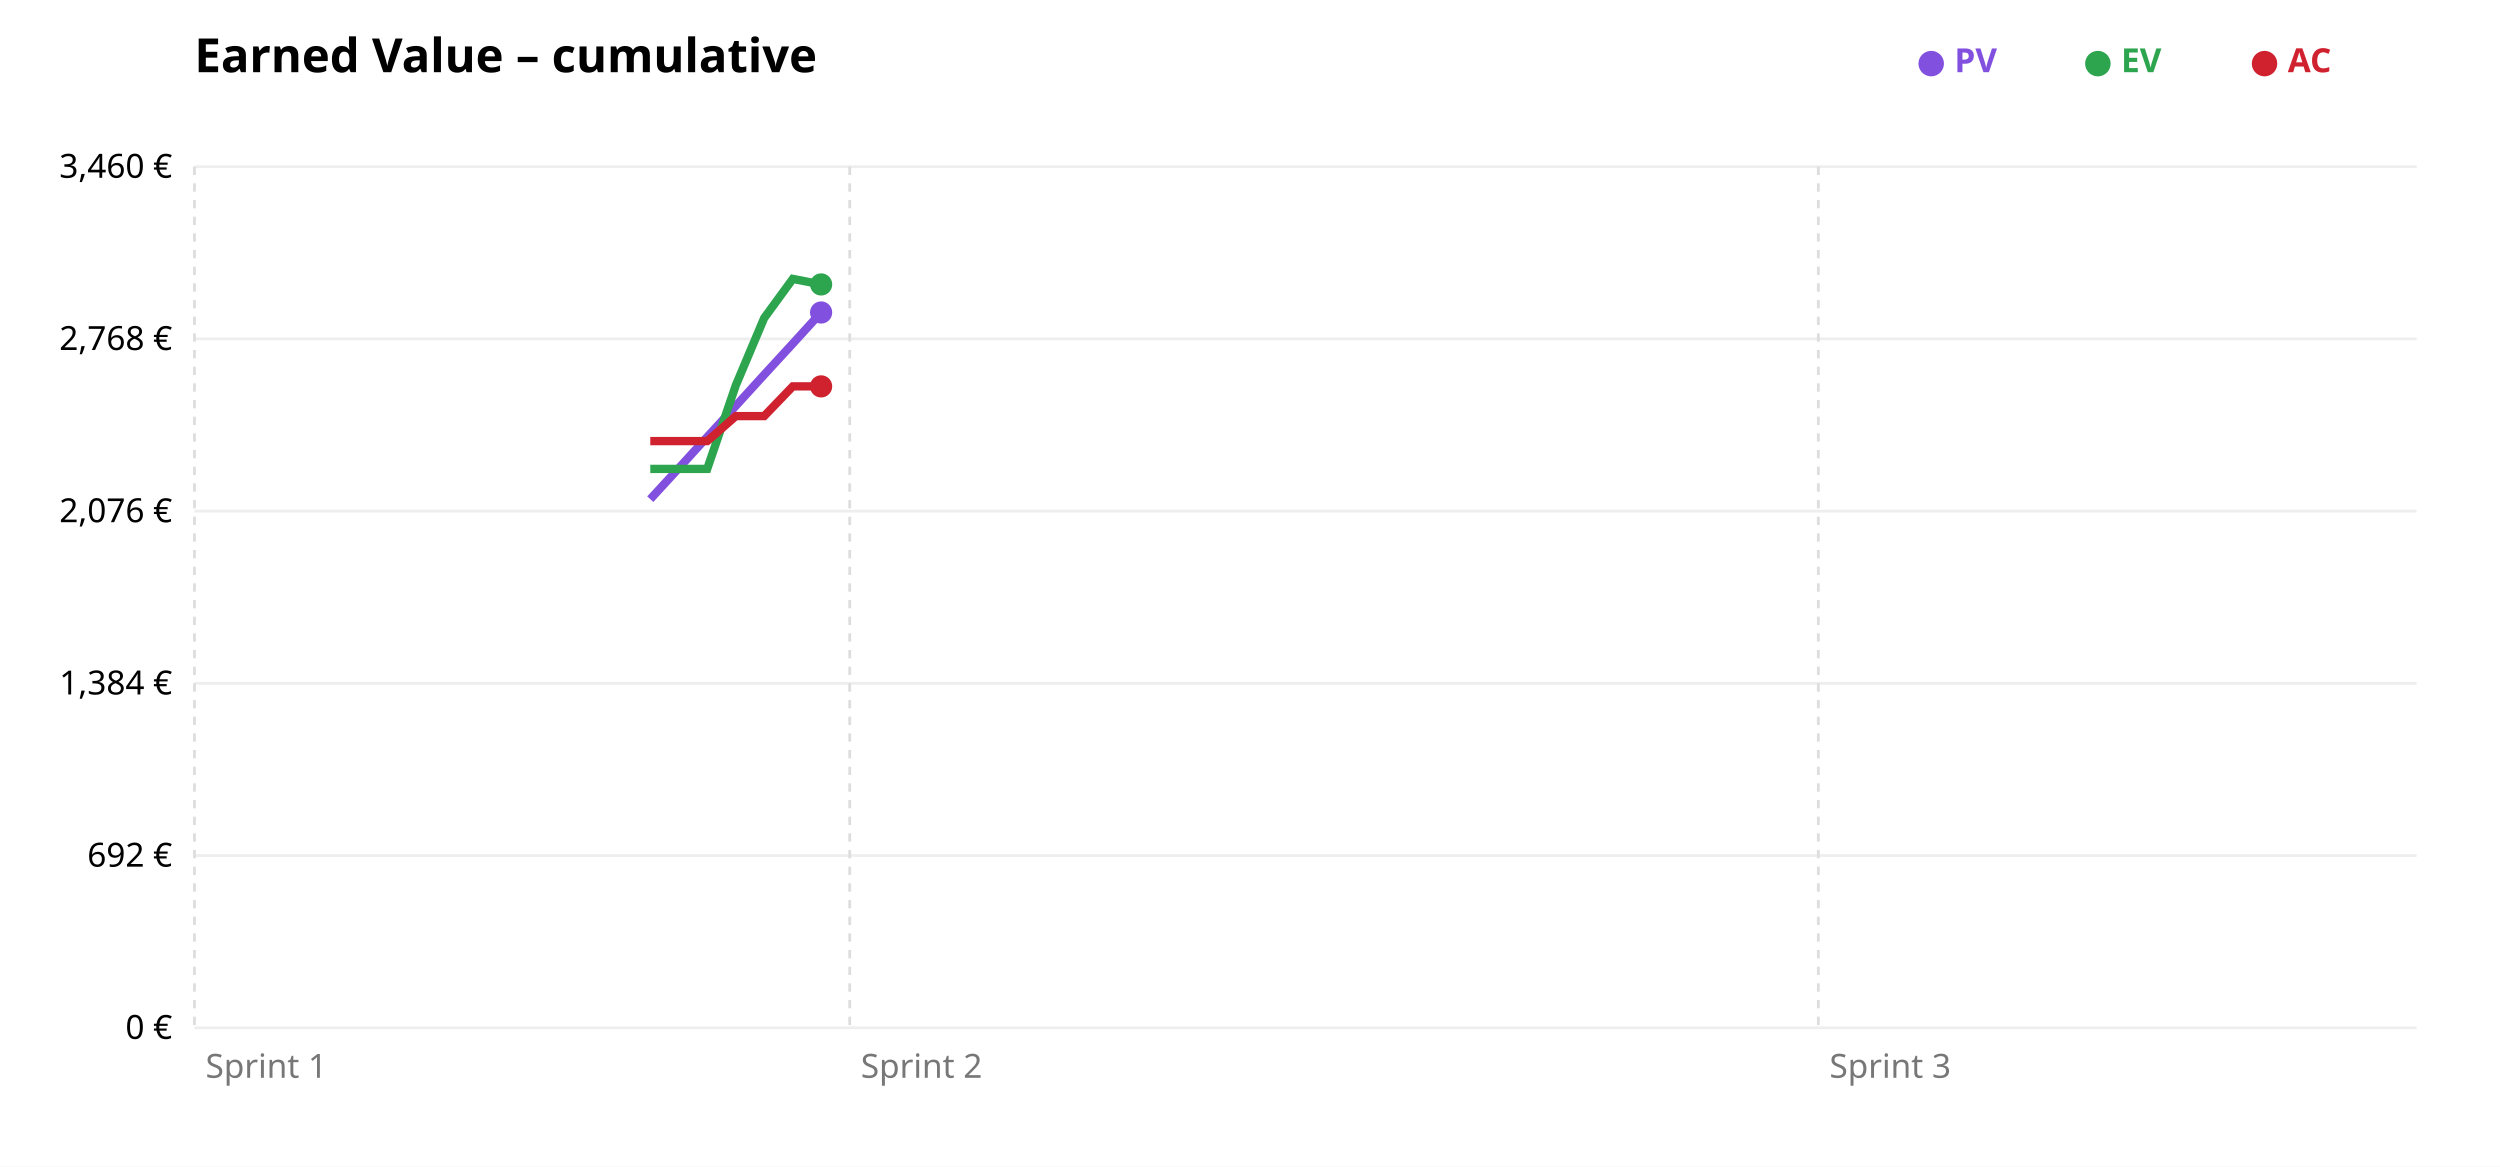
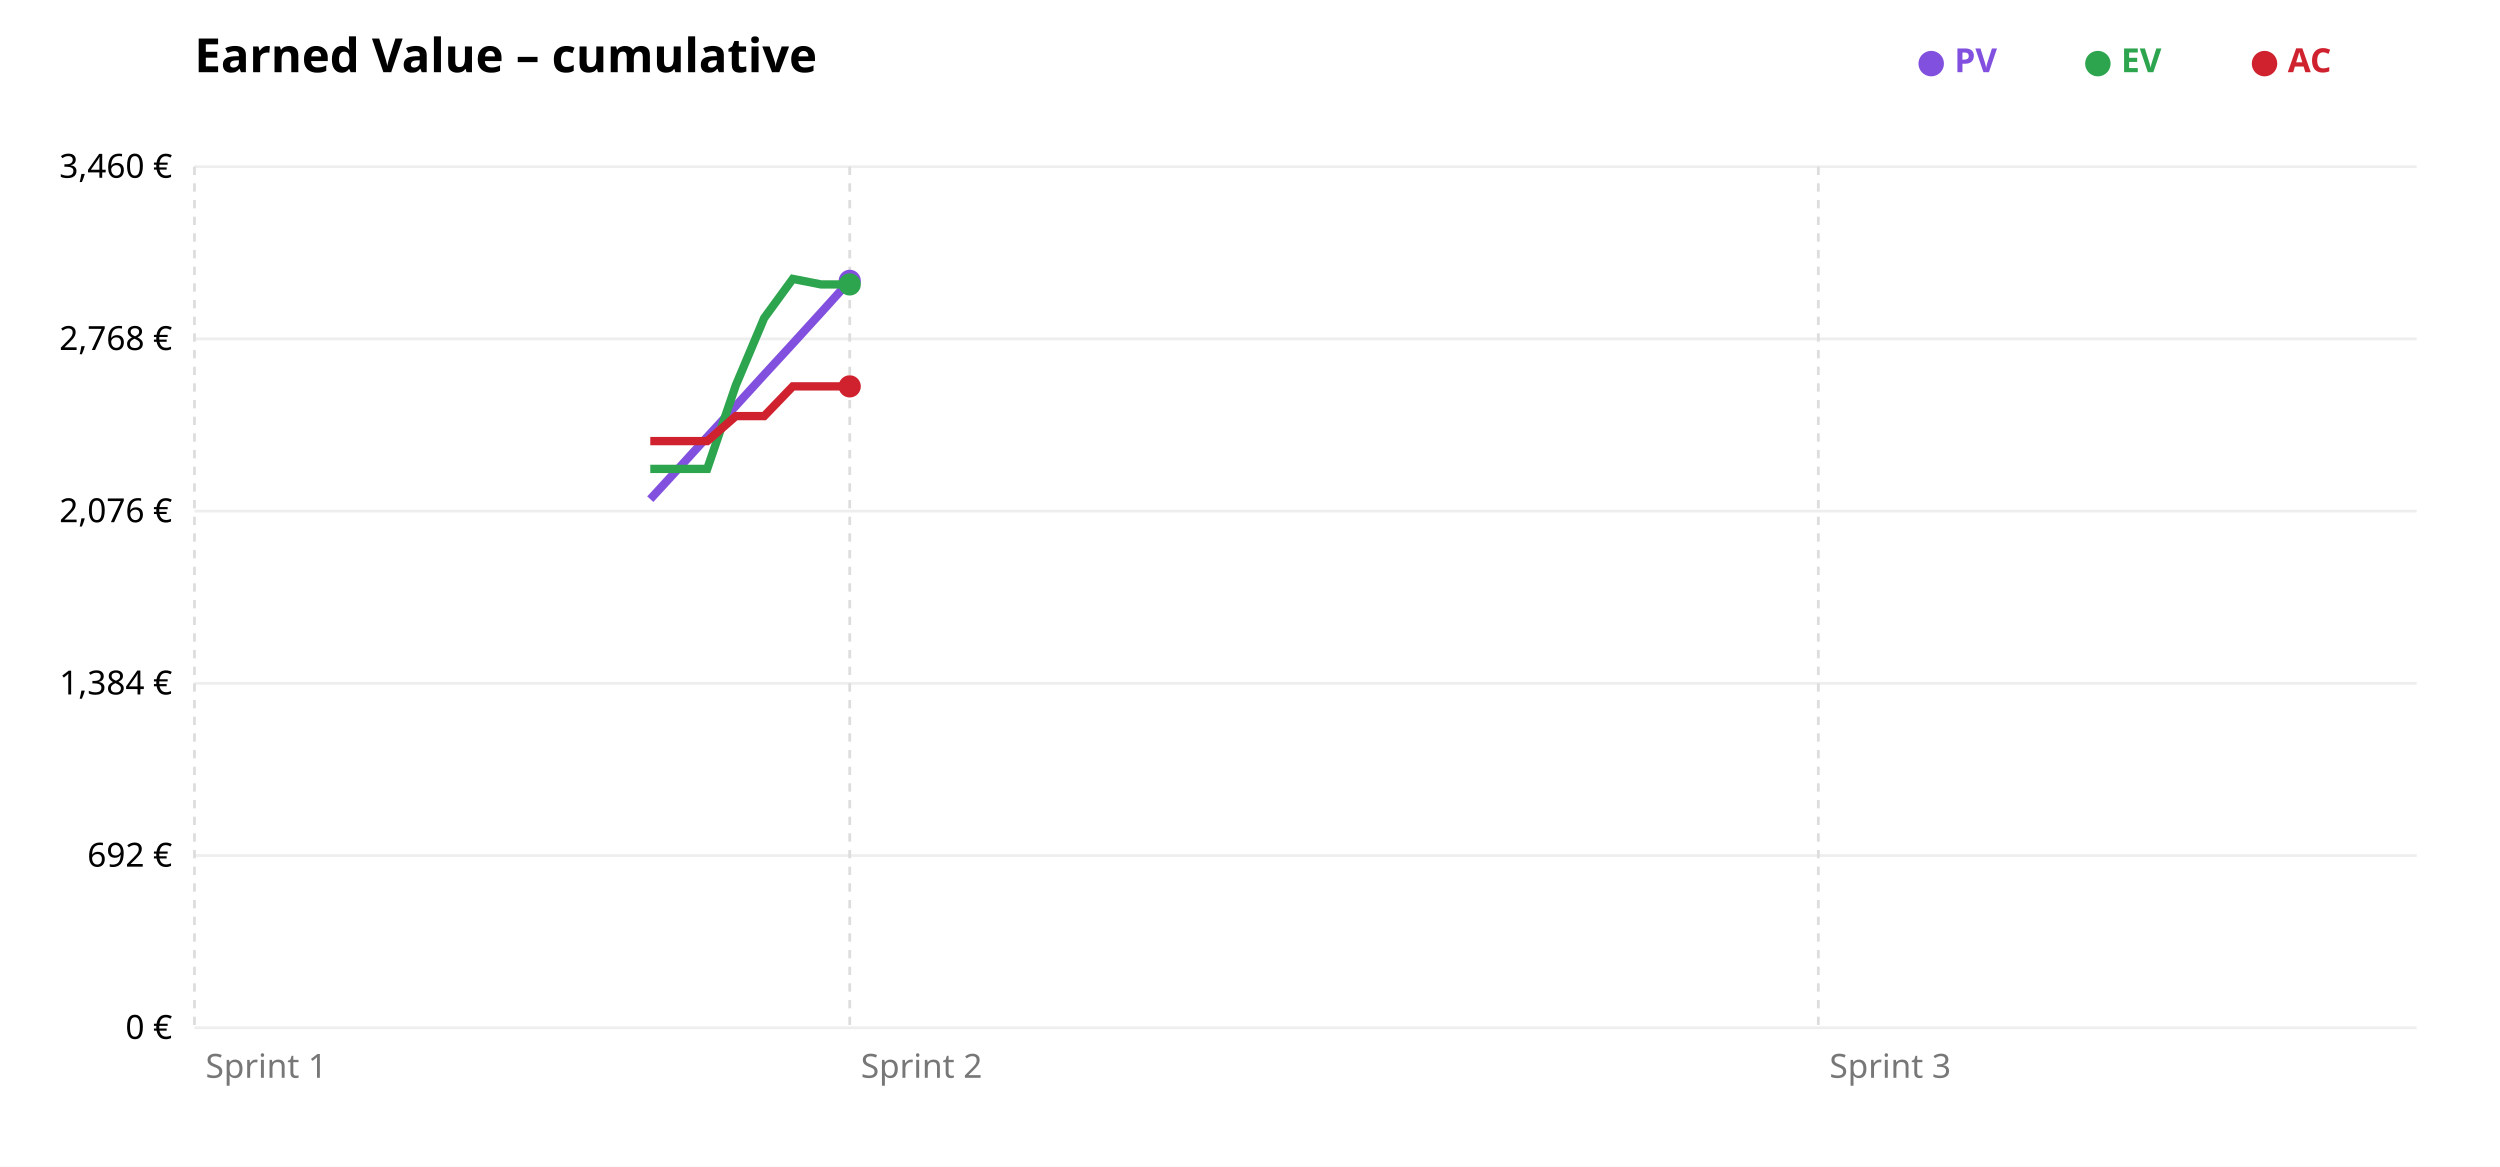
<svg xmlns="http://www.w3.org/2000/svg" width="900" height="420" font-family="sans-serif" font-size="12">
  <rect width="100%" height="100%" fill="white" />
  <text x="70" y="26" font-size="17" font-weight="bold">Earned Value – cumulative</text>
  <line x1="70" y1="370.0" x2="870" y2="370.0" stroke="#eee" />
  <text x="62" y="374.0" text-anchor="end">0 €</text>
  <line x1="70" y1="308.0" x2="870" y2="308.0" stroke="#eee" />
  <text x="62" y="312.0" text-anchor="end">692 €</text>
  <line x1="70" y1="246.0" x2="870" y2="246.0" stroke="#eee" />
  <text x="62" y="250.0" text-anchor="end">1,384 €</text>
  <line x1="70" y1="184.0" x2="870" y2="184.0" stroke="#eee" />
  <text x="62" y="188.0" text-anchor="end">2,076 €</text>
  <line x1="70" y1="122.0" x2="870" y2="122.0" stroke="#eee" />
  <text x="62" y="126.0" text-anchor="end">2,768 €</text>
  <line x1="70" y1="60.0" x2="870" y2="60.0" stroke="#eee" />
  <text x="62" y="64.0" text-anchor="end">3,460 €</text>
  <line x1="70.0" y1="60" x2="70.0" y2="370" stroke="#ddd" stroke-dasharray="3 3" />
  <text x="74.0" y="388" fill="#777">Sprint 1</text>
  <line x1="305.9" y1="60" x2="305.9" y2="370" stroke="#ddd" stroke-dasharray="3 3" />
  <text x="309.9" y="388" fill="#777">Sprint 2</text>
  <line x1="654.6" y1="60" x2="654.6" y2="370" stroke="#ddd" stroke-dasharray="3 3" />
  <text x="658.6" y="388" fill="#777">Sprint 3</text>
-   <polyline points="234.1,179.7 244.4,168.5 254.6,157.3 264.9,146.1 275.1,134.9 285.4,123.7 295.6,112.5" fill="none" stroke="#8250df" stroke-width="3" />
-   <circle cx="295.6" cy="112.5" r="4" fill="#8250df" />
+   <polyline points="234.1,179.7 244.4,168.5 254.6,157.3 264.9,146.1 275.1,134.9 285.4,123.7 295.6,112.5 305.9,101.1" fill="none" stroke="#8250df" stroke-width="3" />
+   <circle cx="305.9" cy="101.1" r="4" fill="#8250df" />
  <text x="690" y="26" fill="#8250df" font-weight="bold">● PV</text>
-   <polyline points="234.1,168.8 244.4,168.8 254.6,168.8 264.9,138.7 275.1,114.5 285.4,100.4 295.6,102.4" fill="none" stroke="#2da44e" stroke-width="3" />
-   <circle cx="295.6" cy="102.4" r="4" fill="#2da44e" />
+   <polyline points="234.1,168.8 244.4,168.8 254.6,168.8 264.9,138.7 275.1,114.5 285.4,100.4 295.6,102.4 305.9,102.4" fill="none" stroke="#2da44e" stroke-width="3" />
+   <circle cx="305.9" cy="102.4" r="4" fill="#2da44e" />
  <text x="750" y="26" fill="#2da44e" font-weight="bold">● EV</text>
-   <polyline points="234.1,158.8 244.4,158.8 254.6,158.8 264.9,149.8 275.1,149.8 285.4,139.1 295.6,139.1" fill="none" stroke="#cf222e" stroke-width="3" />
-   <circle cx="295.6" cy="139.1" r="4" fill="#cf222e" />
+   <polyline points="234.1,158.8 244.4,158.8 254.6,158.8 264.9,149.8 275.1,149.8 285.4,139.1 295.6,139.1 305.9,139.1" fill="none" stroke="#cf222e" stroke-width="3" />
+   <circle cx="305.9" cy="139.1" r="4" fill="#cf222e" />
  <text x="810" y="26" fill="#cf222e" font-weight="bold">● AC</text>
</svg>
